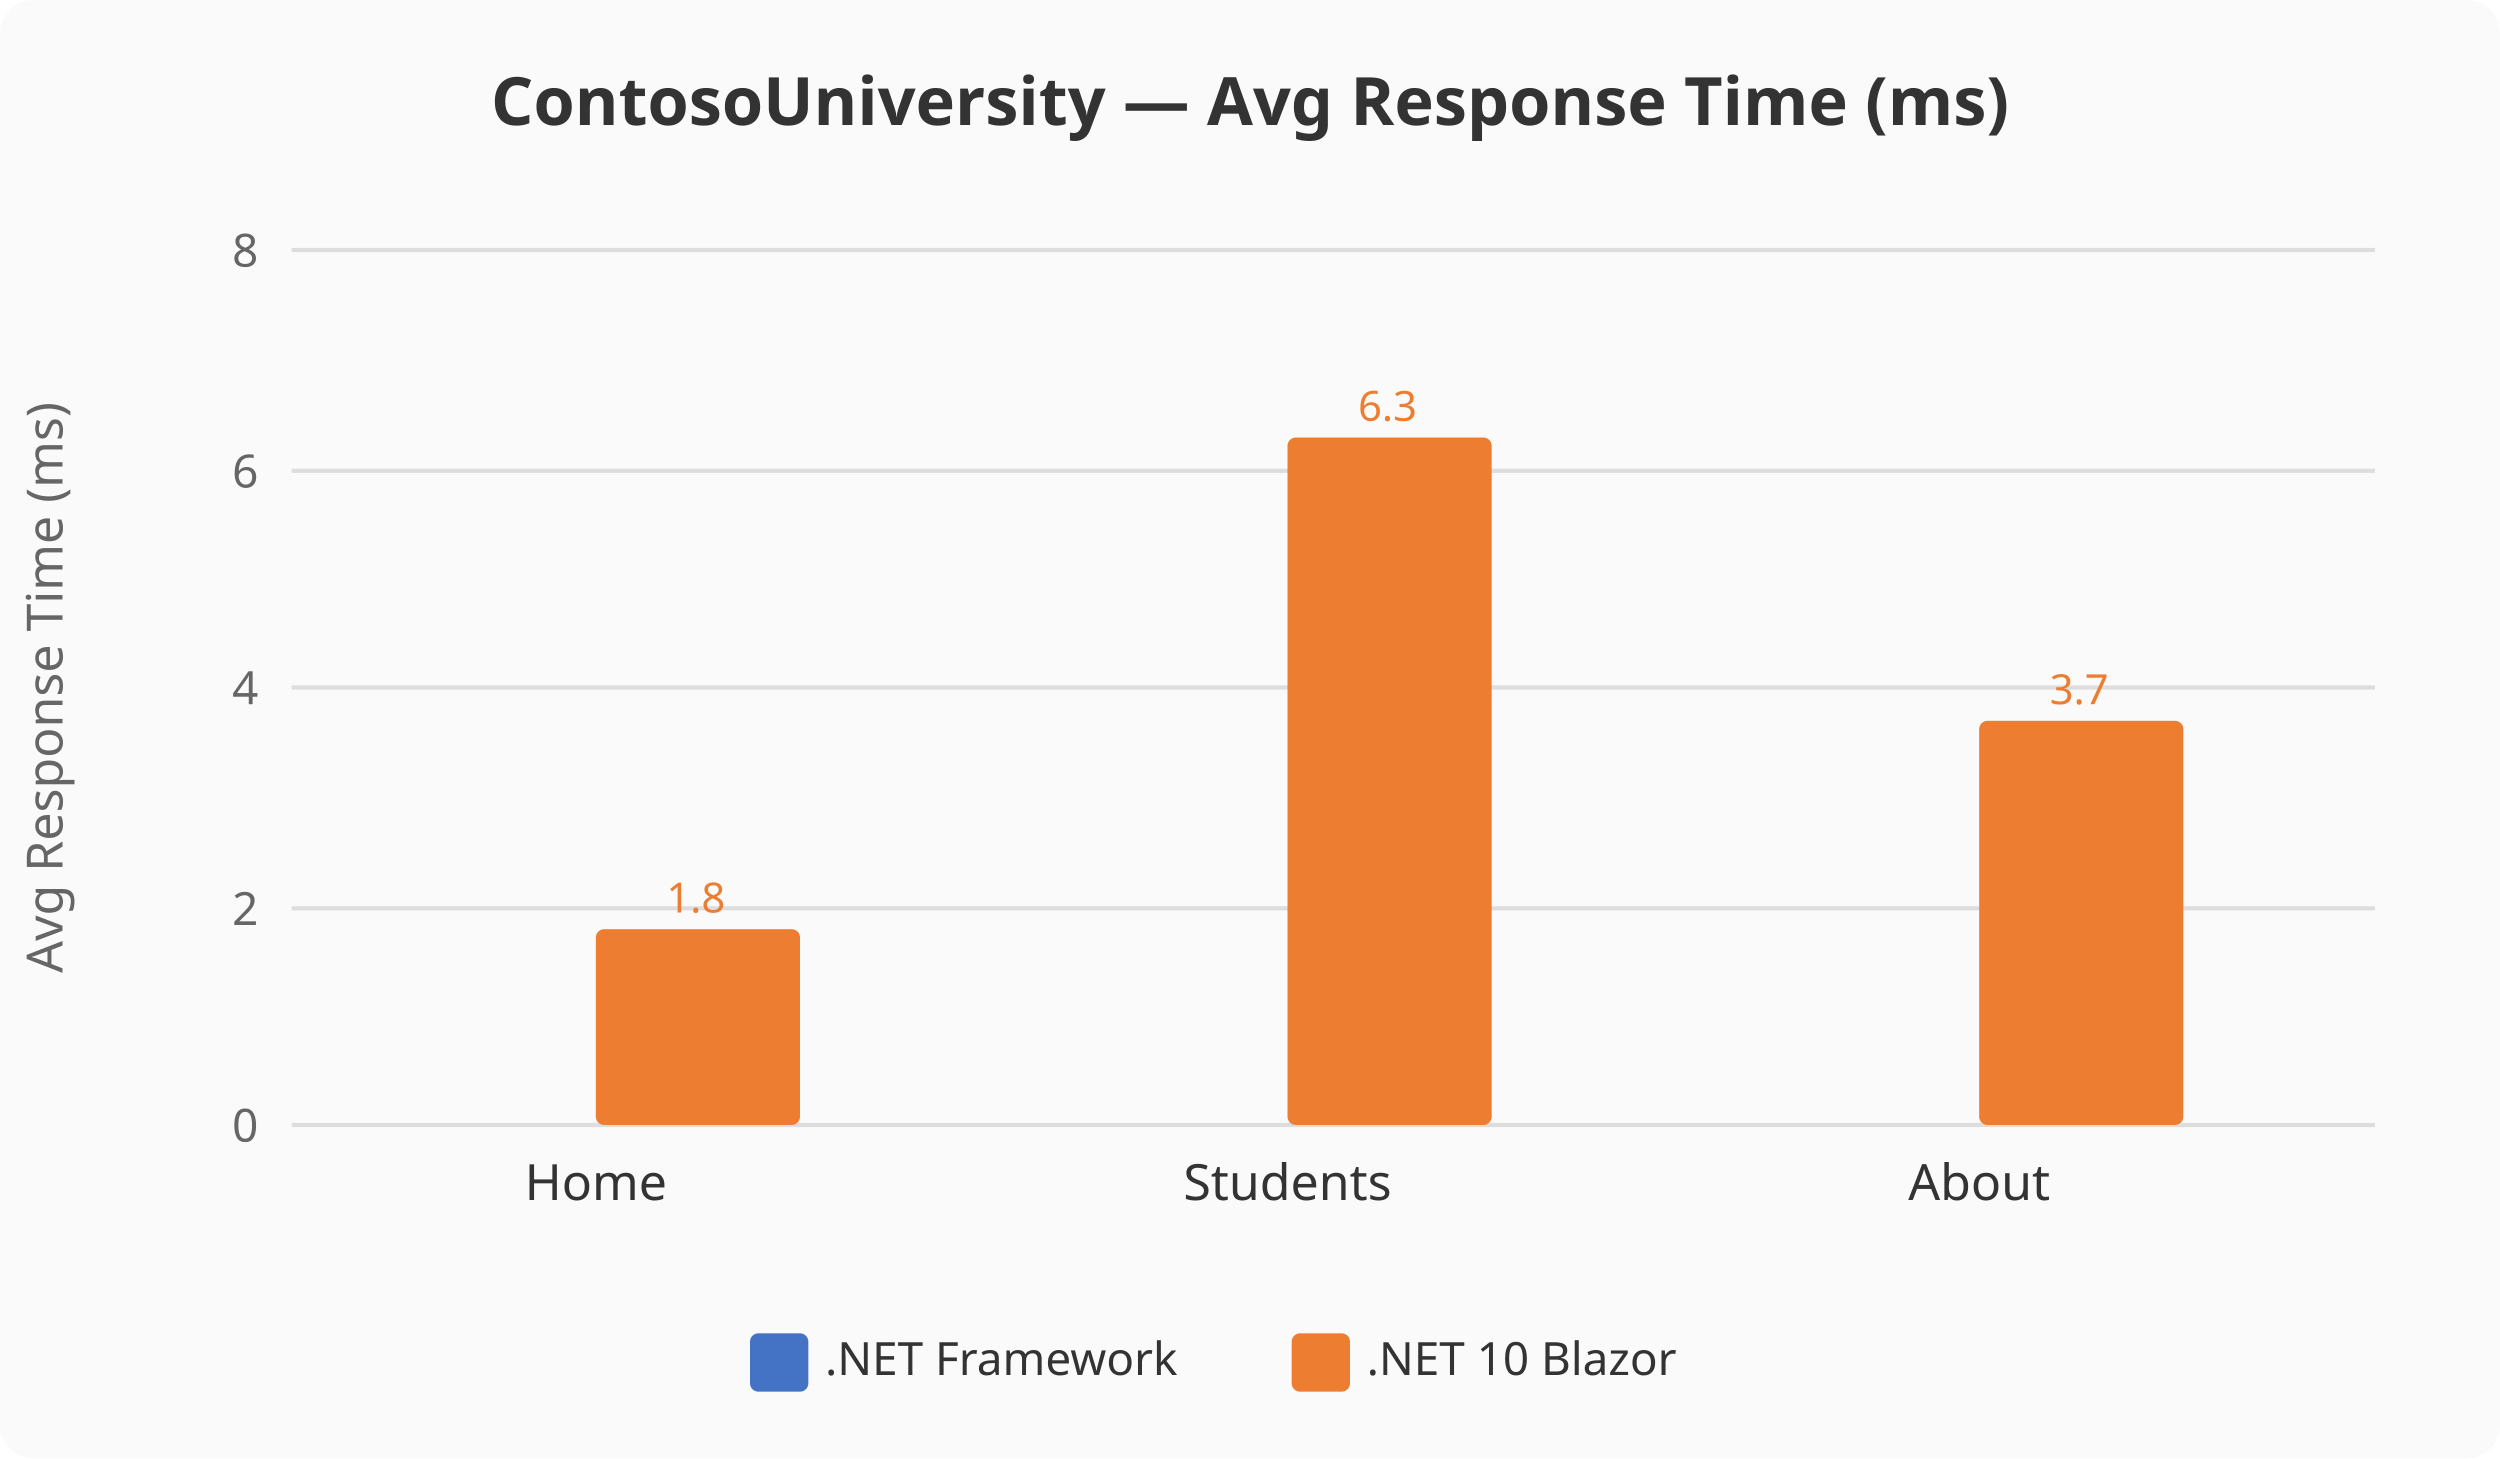
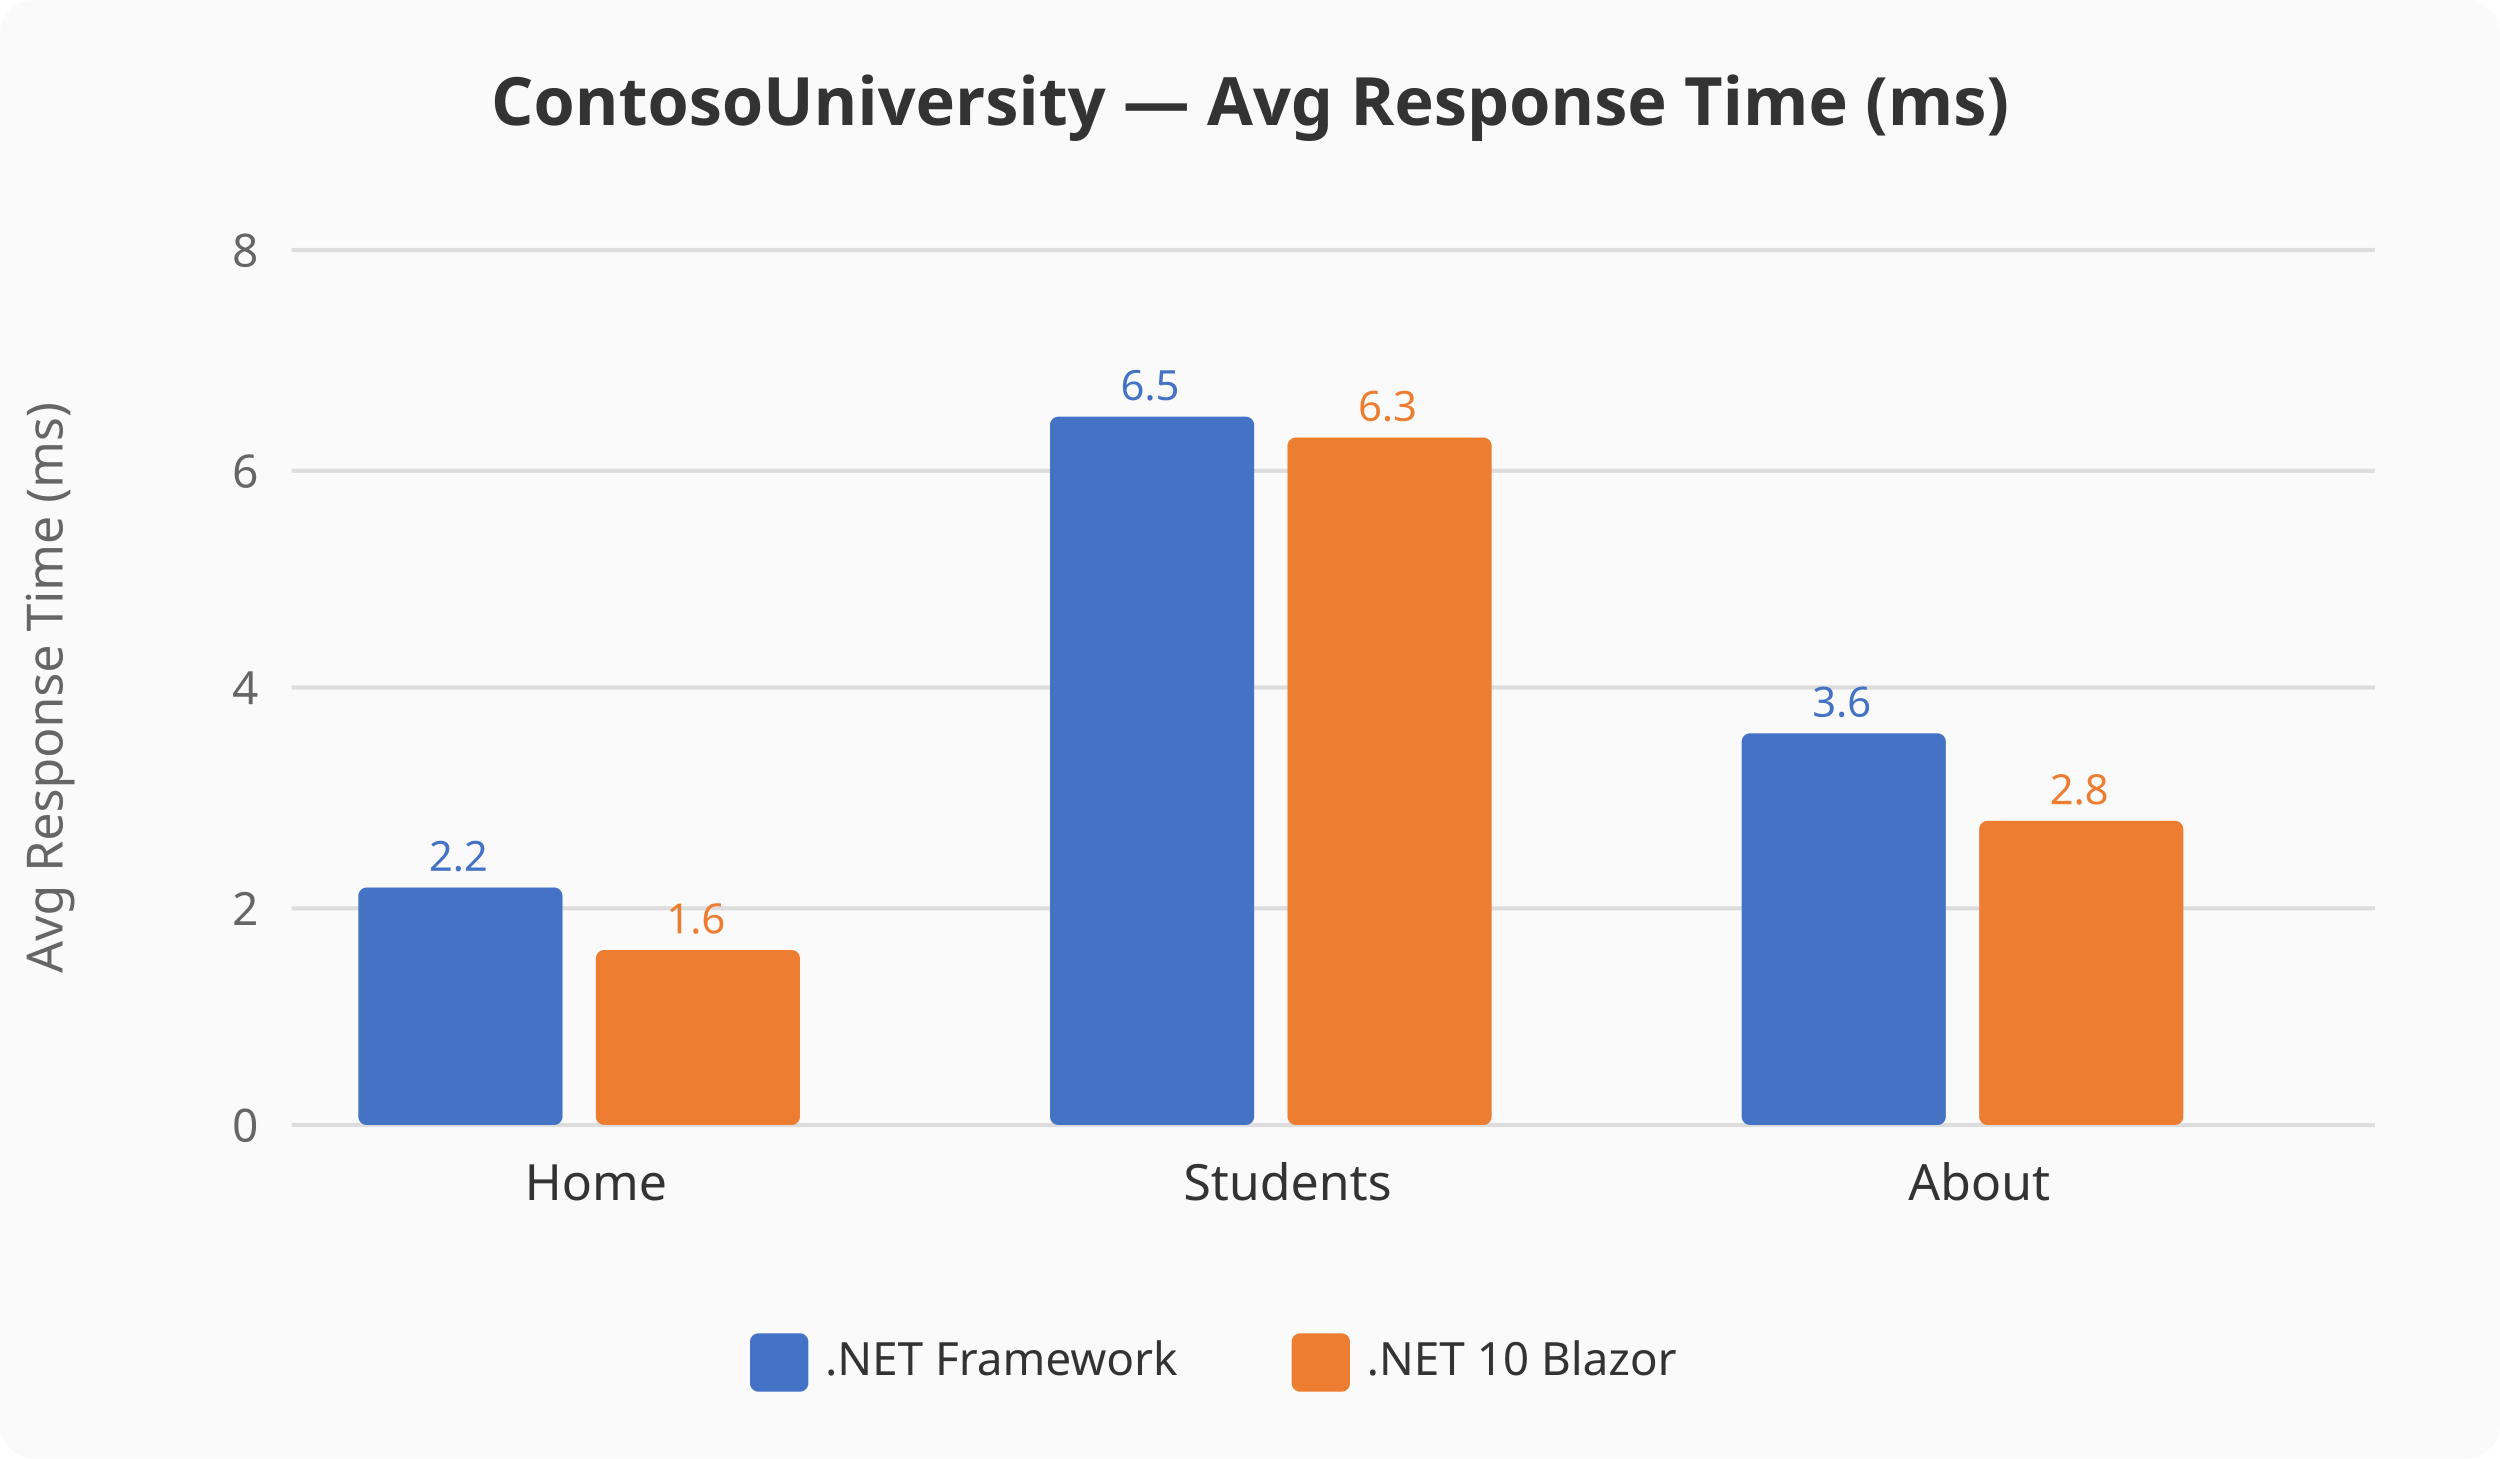
<svg xmlns="http://www.w3.org/2000/svg" viewBox="0 0 600 350" font-family="system-ui, sans-serif">
  <rect width="600" height="350" fill="#fafafa" rx="8" />
  <text x="300" y="30" text-anchor="middle" font-size="16" font-weight="bold" fill="#333">ContosoUniversity — Avg Response Time (ms)</text>
  <line x1="70" y1="270" x2="570" y2="270" stroke="#ddd" stroke-width="1" />
  <text x="62" y="274" text-anchor="end" font-size="11" fill="#666">0</text>
  <line x1="70" y1="218" x2="570" y2="218" stroke="#ddd" stroke-width="1" />
  <text x="62" y="222" text-anchor="end" font-size="11" fill="#666">2</text>
  <line x1="70" y1="165" x2="570" y2="165" stroke="#ddd" stroke-width="1" />
  <text x="62" y="169" text-anchor="end" font-size="11" fill="#666">4</text>
  <line x1="70" y1="113" x2="570" y2="113" stroke="#ddd" stroke-width="1" />
  <text x="62" y="117" text-anchor="end" font-size="11" fill="#666">6</text>
  <line x1="70" y1="60" x2="570" y2="60" stroke="#ddd" stroke-width="1" />
  <text x="62" y="64" text-anchor="end" font-size="11" fill="#666">8</text>
  <text x="15" y="165" text-anchor="middle" font-size="12" fill="#666" transform="rotate(-90, 15, 165)">Avg Response Time (ms)</text>
-   <rect x="143" y="223" width="49" height="47" fill="#ED7D31" rx="2" />
-   <text x="167" y="219" text-anchor="middle" font-size="10" fill="#ED7D31">1.8</text>
+   <rect x="86" y="213" width="49" height="57" fill="#4472C4" rx="2" />
+   <text x="110" y="209" text-anchor="middle" font-size="10" fill="#4472C4">2.2</text>
+   <rect x="143" y="228" width="49" height="42" fill="#ED7D31" rx="2" />
+   <text x="167" y="224" text-anchor="middle" font-size="10" fill="#ED7D31">1.6</text>
  <text x="143" y="288" text-anchor="middle" font-size="12" fill="#333">Home</text>
+   <rect x="252" y="100" width="49" height="170" fill="#4472C4" rx="2" />
+   <text x="276" y="96" text-anchor="middle" font-size="10" fill="#4472C4">6.5</text>
  <rect x="309" y="105" width="49" height="165" fill="#ED7D31" rx="2" />
  <text x="333" y="101" text-anchor="middle" font-size="10" fill="#ED7D31">6.3</text>
  <text x="309" y="288" text-anchor="middle" font-size="12" fill="#333">Students</text>
-   <rect x="475" y="173" width="49" height="97" fill="#ED7D31" rx="2" />
-   <text x="499" y="169" text-anchor="middle" font-size="10" fill="#ED7D31">3.7</text>
+   <rect x="418" y="176" width="49" height="94" fill="#4472C4" rx="2" />
+   <text x="442" y="172" text-anchor="middle" font-size="10" fill="#4472C4">3.6</text>
+   <rect x="475" y="197" width="49" height="73" fill="#ED7D31" rx="2" />
+   <text x="499" y="193" text-anchor="middle" font-size="10" fill="#ED7D31">2.8</text>
  <text x="475" y="288" text-anchor="middle" font-size="12" fill="#333">About</text>
  <rect x="180" y="320" width="14" height="14" fill="#4472C4" rx="2" />
  <text x="198" y="330" font-size="11" fill="#333">.NET Framework</text>
  <rect x="310" y="320" width="14" height="14" fill="#ED7D31" rx="2" />
  <text x="328" y="330" font-size="11" fill="#333">.NET 10 Blazor</text>
</svg>
